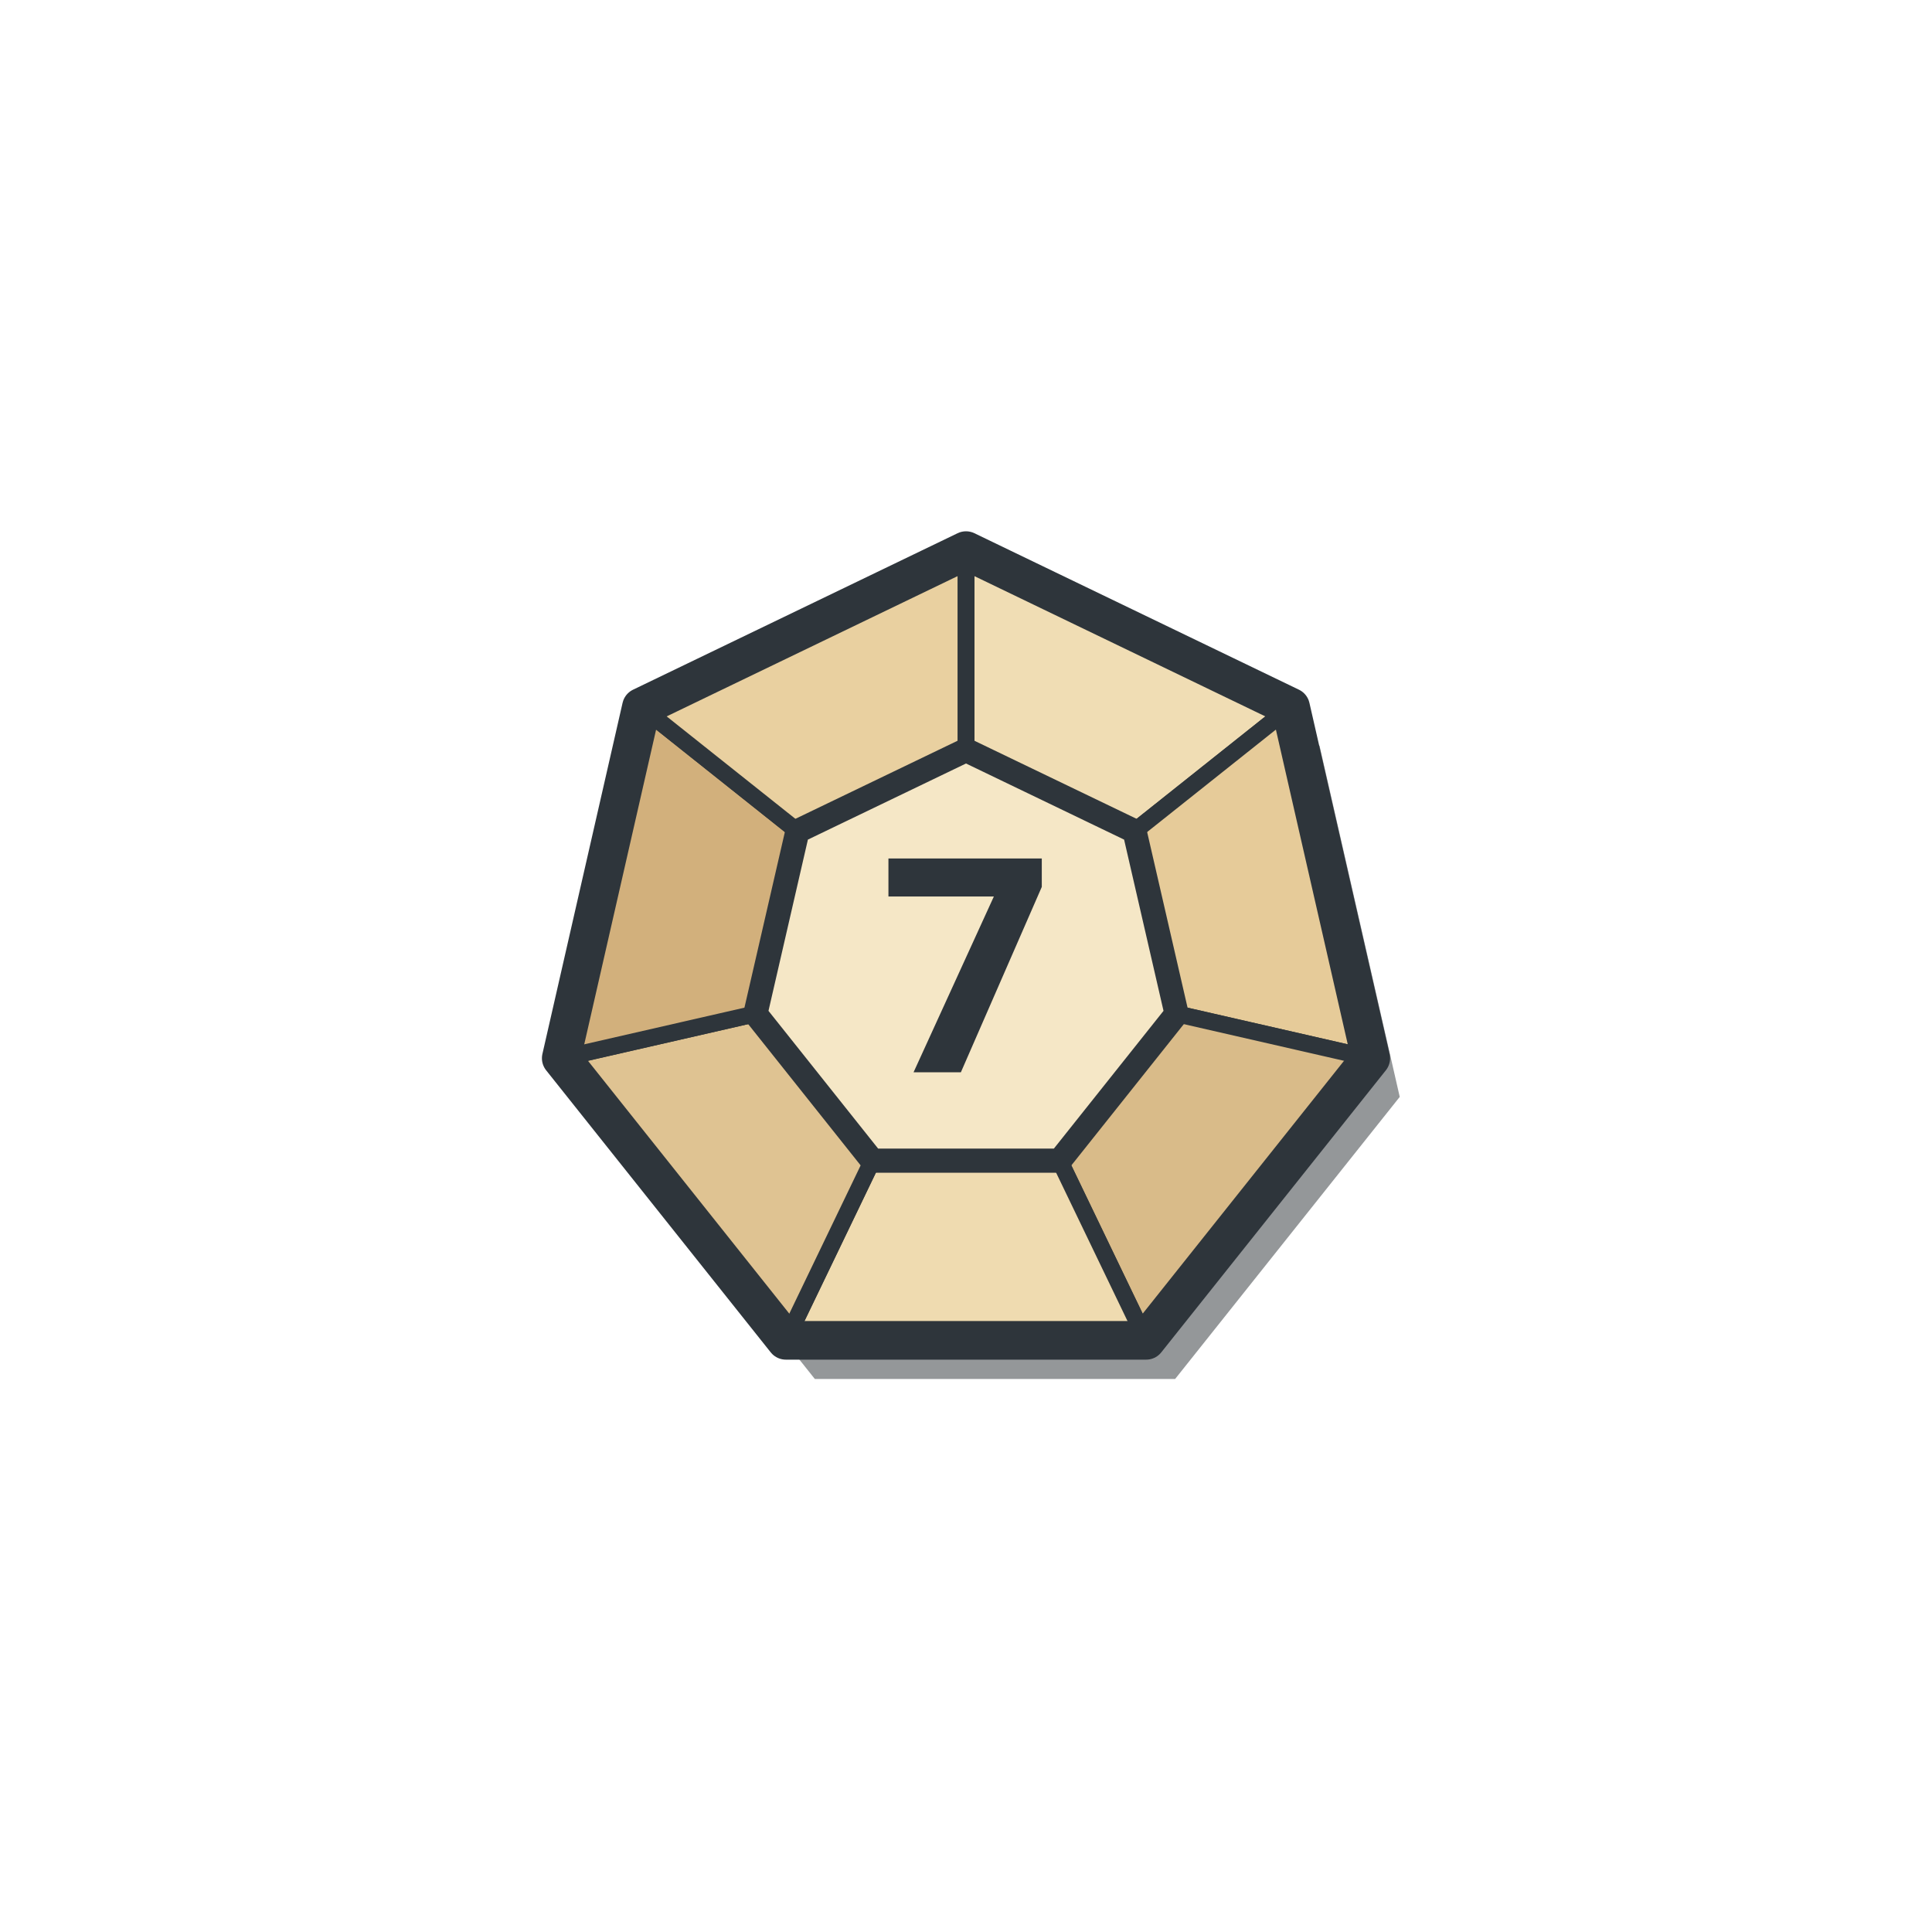
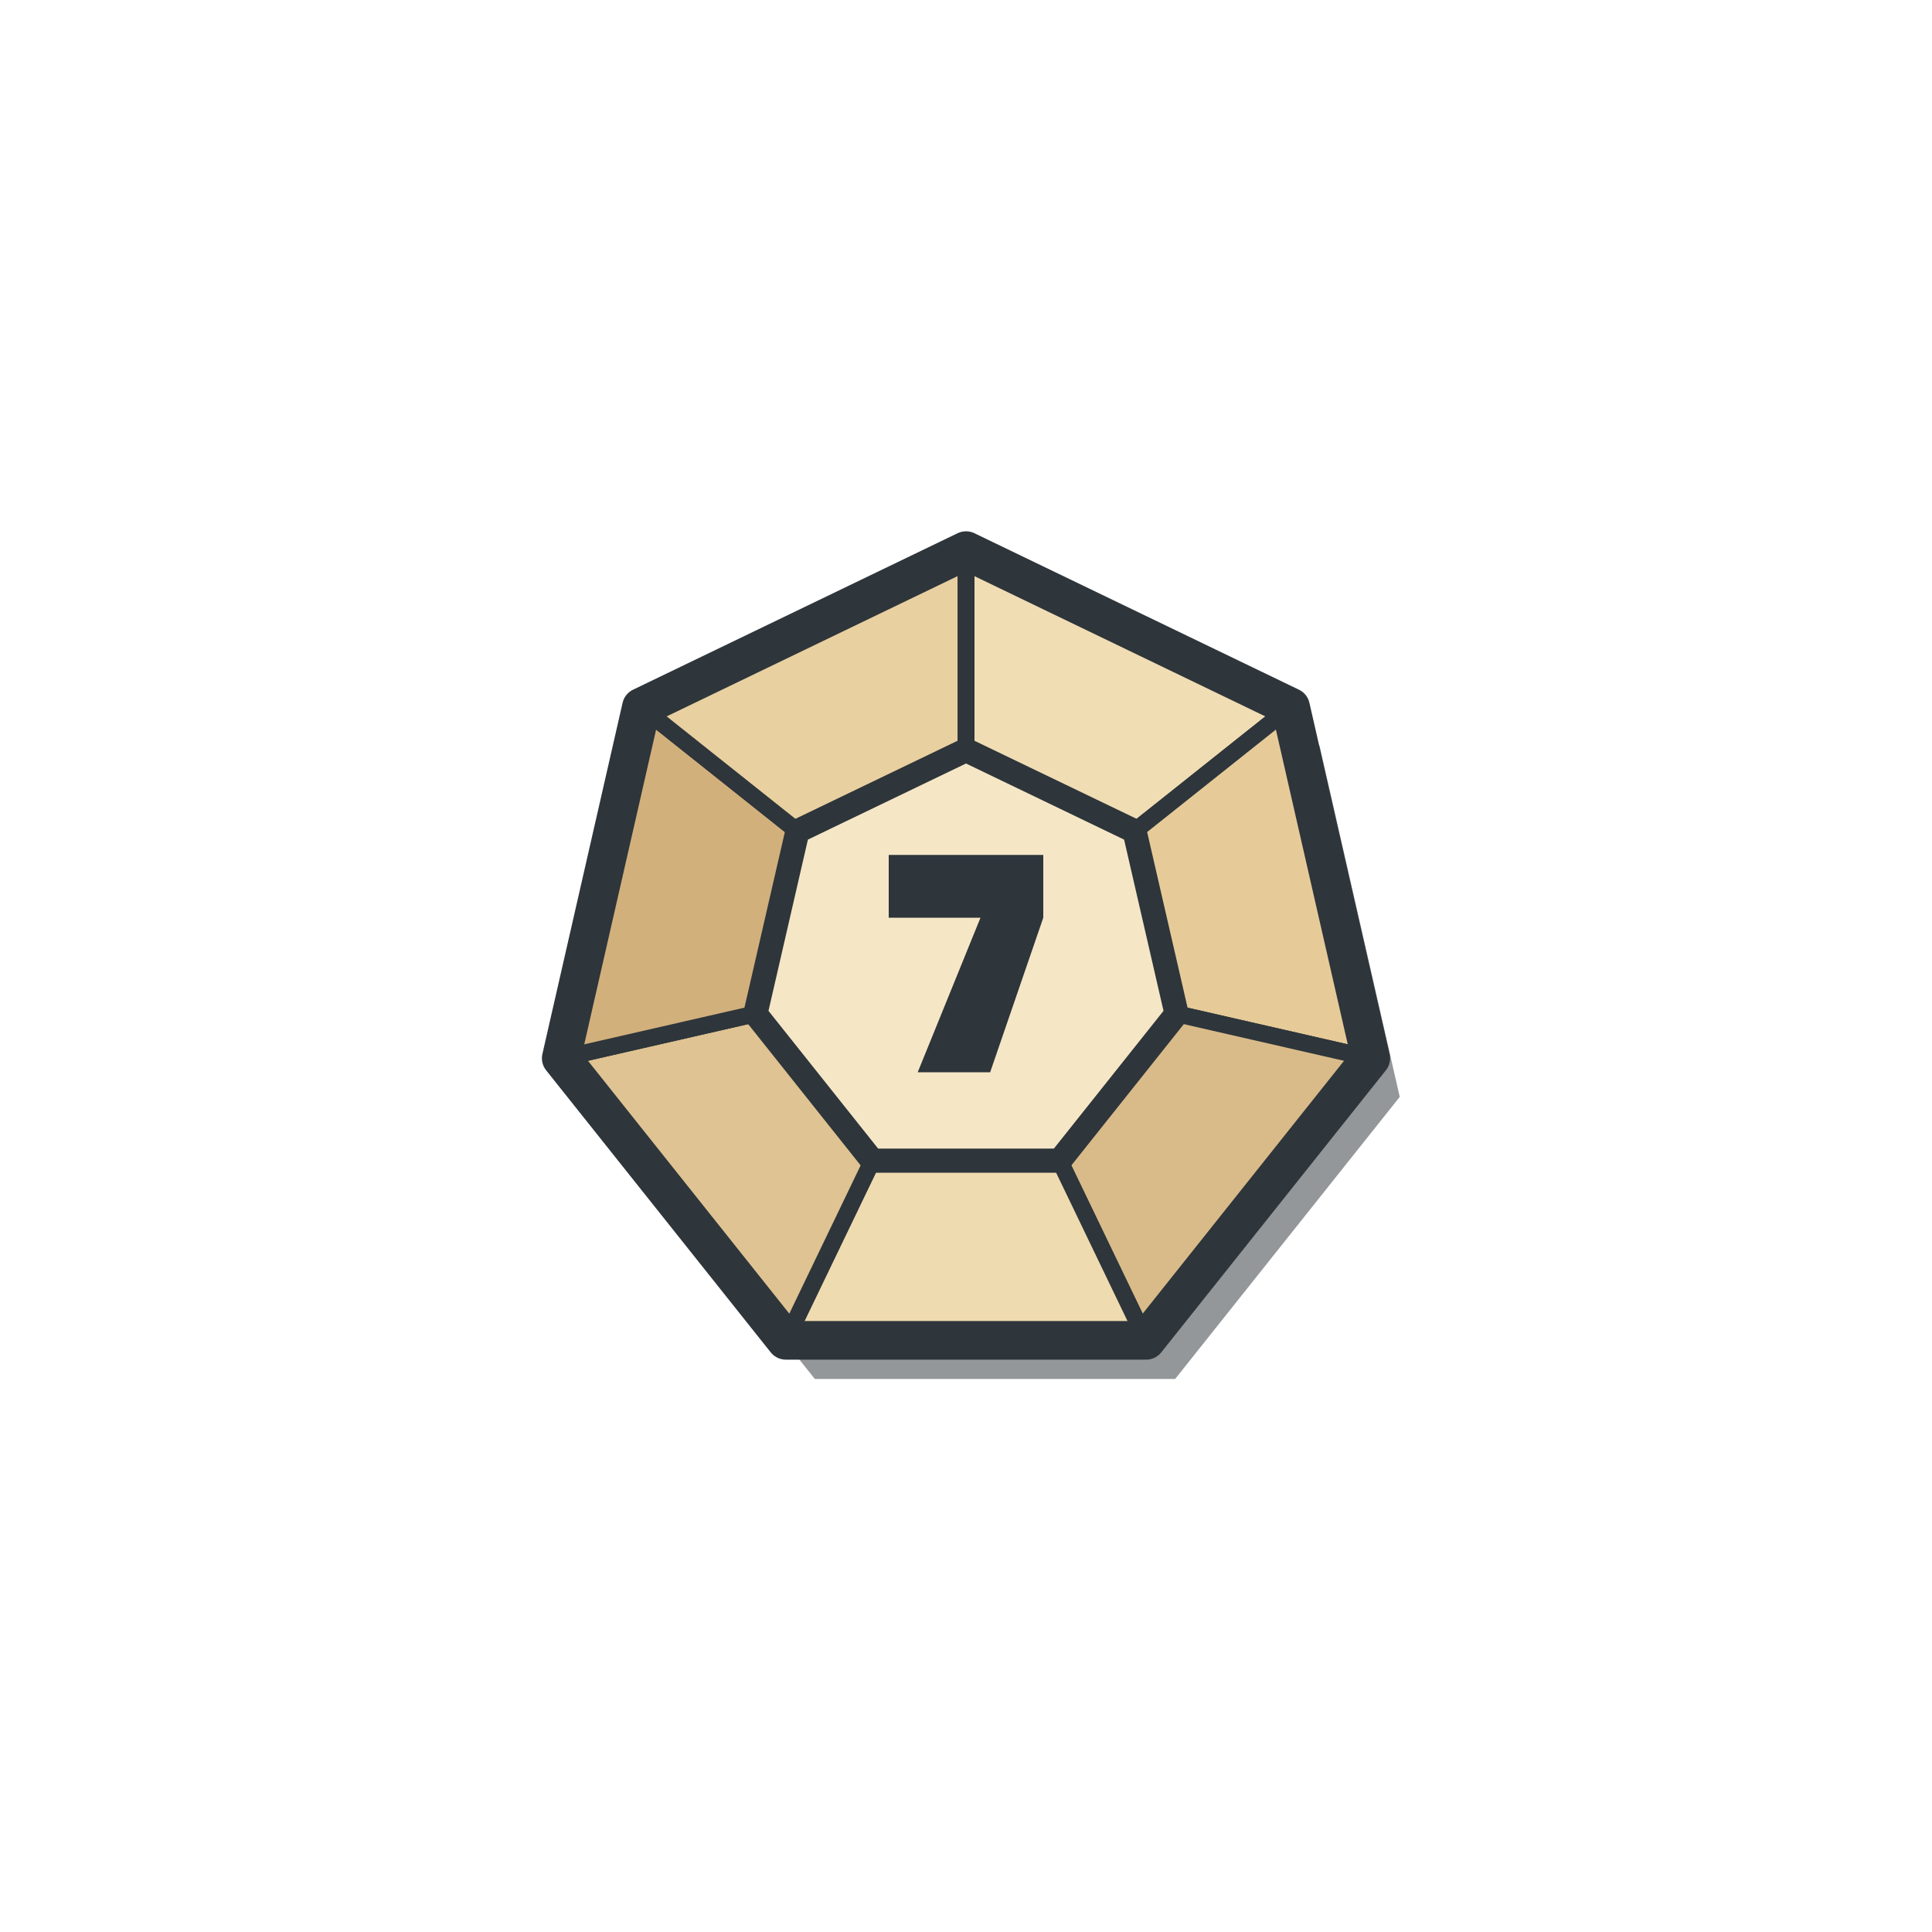
<svg xmlns="http://www.w3.org/2000/svg" viewBox="0 0 400 400" width="400" height="400" role="img" aria-label="geoLARP seven-sided die">
  <g id="b-die">
    <g transform="translate(6,8)" opacity="0.45">
      <path d="M200,114 L267.2,146.4 L283.8,219.1 L237.3,277.5 L162.7,277.5 L116.2,219.1 L132.8,146.4 Z" fill="#12181C" />
    </g>
    <g stroke="#2E353B" stroke-width="3.5" stroke-linejoin="round">
      <path d="M200.0,114.0 L267.2,146.4 L234.9,172.1 L200.0,155.3 Z" fill="#F0DDB4" />
      <path d="M267.2,146.4 L283.8,219.1 L243.6,209.9 L234.9,172.1 Z" fill="#E6CB99" />
      <path d="M283.8,219.1 L237.3,277.5 L219.4,240.3 L243.6,209.9 Z" fill="#D9BB89" />
      <path d="M237.3,277.5 L162.7,277.5 L180.6,240.3 L219.4,240.3 Z" fill="#EFDBB0" />
      <path d="M162.7,277.5 L116.2,219.1 L156.4,209.9 L180.6,240.3 Z" fill="#DFC392" />
      <path d="M116.2,219.1 L132.8,146.4 L165.1,172.1 L156.4,209.9 Z" fill="#D2B07C" />
      <path d="M132.8,146.4 L200.0,114.0 L200.0,155.3 L165.1,172.1 Z" fill="#E9D0A0" />
    </g>
    <path d="M200.0,155.3 L234.9,172.1 L243.6,209.9 L219.4,240.3 L180.6,240.3 L156.4,209.9 L165.1,172.1 Z" fill="#F5E7C6" stroke="#2E353B" stroke-width="5" stroke-linejoin="round" />
    <path d="M200,114 L267.2,146.4 L283.8,219.1 L237.3,277.5 L162.7,277.5 L116.2,219.1 L132.8,146.4 Z" fill="none" stroke="#2E353B" stroke-width="8" stroke-linejoin="round" />
-     <text x="200" y="222" text-anchor="middle" font-family="Archivo, sans-serif" font-weight="900" font-size="62" fill="#2E353B">7</text>
+     <path id="b-pip" fill="#2E353B" d="M184,177 H216 V190 L205,222 H190 L203,190 H184 Z" />
  </g>
</svg>
